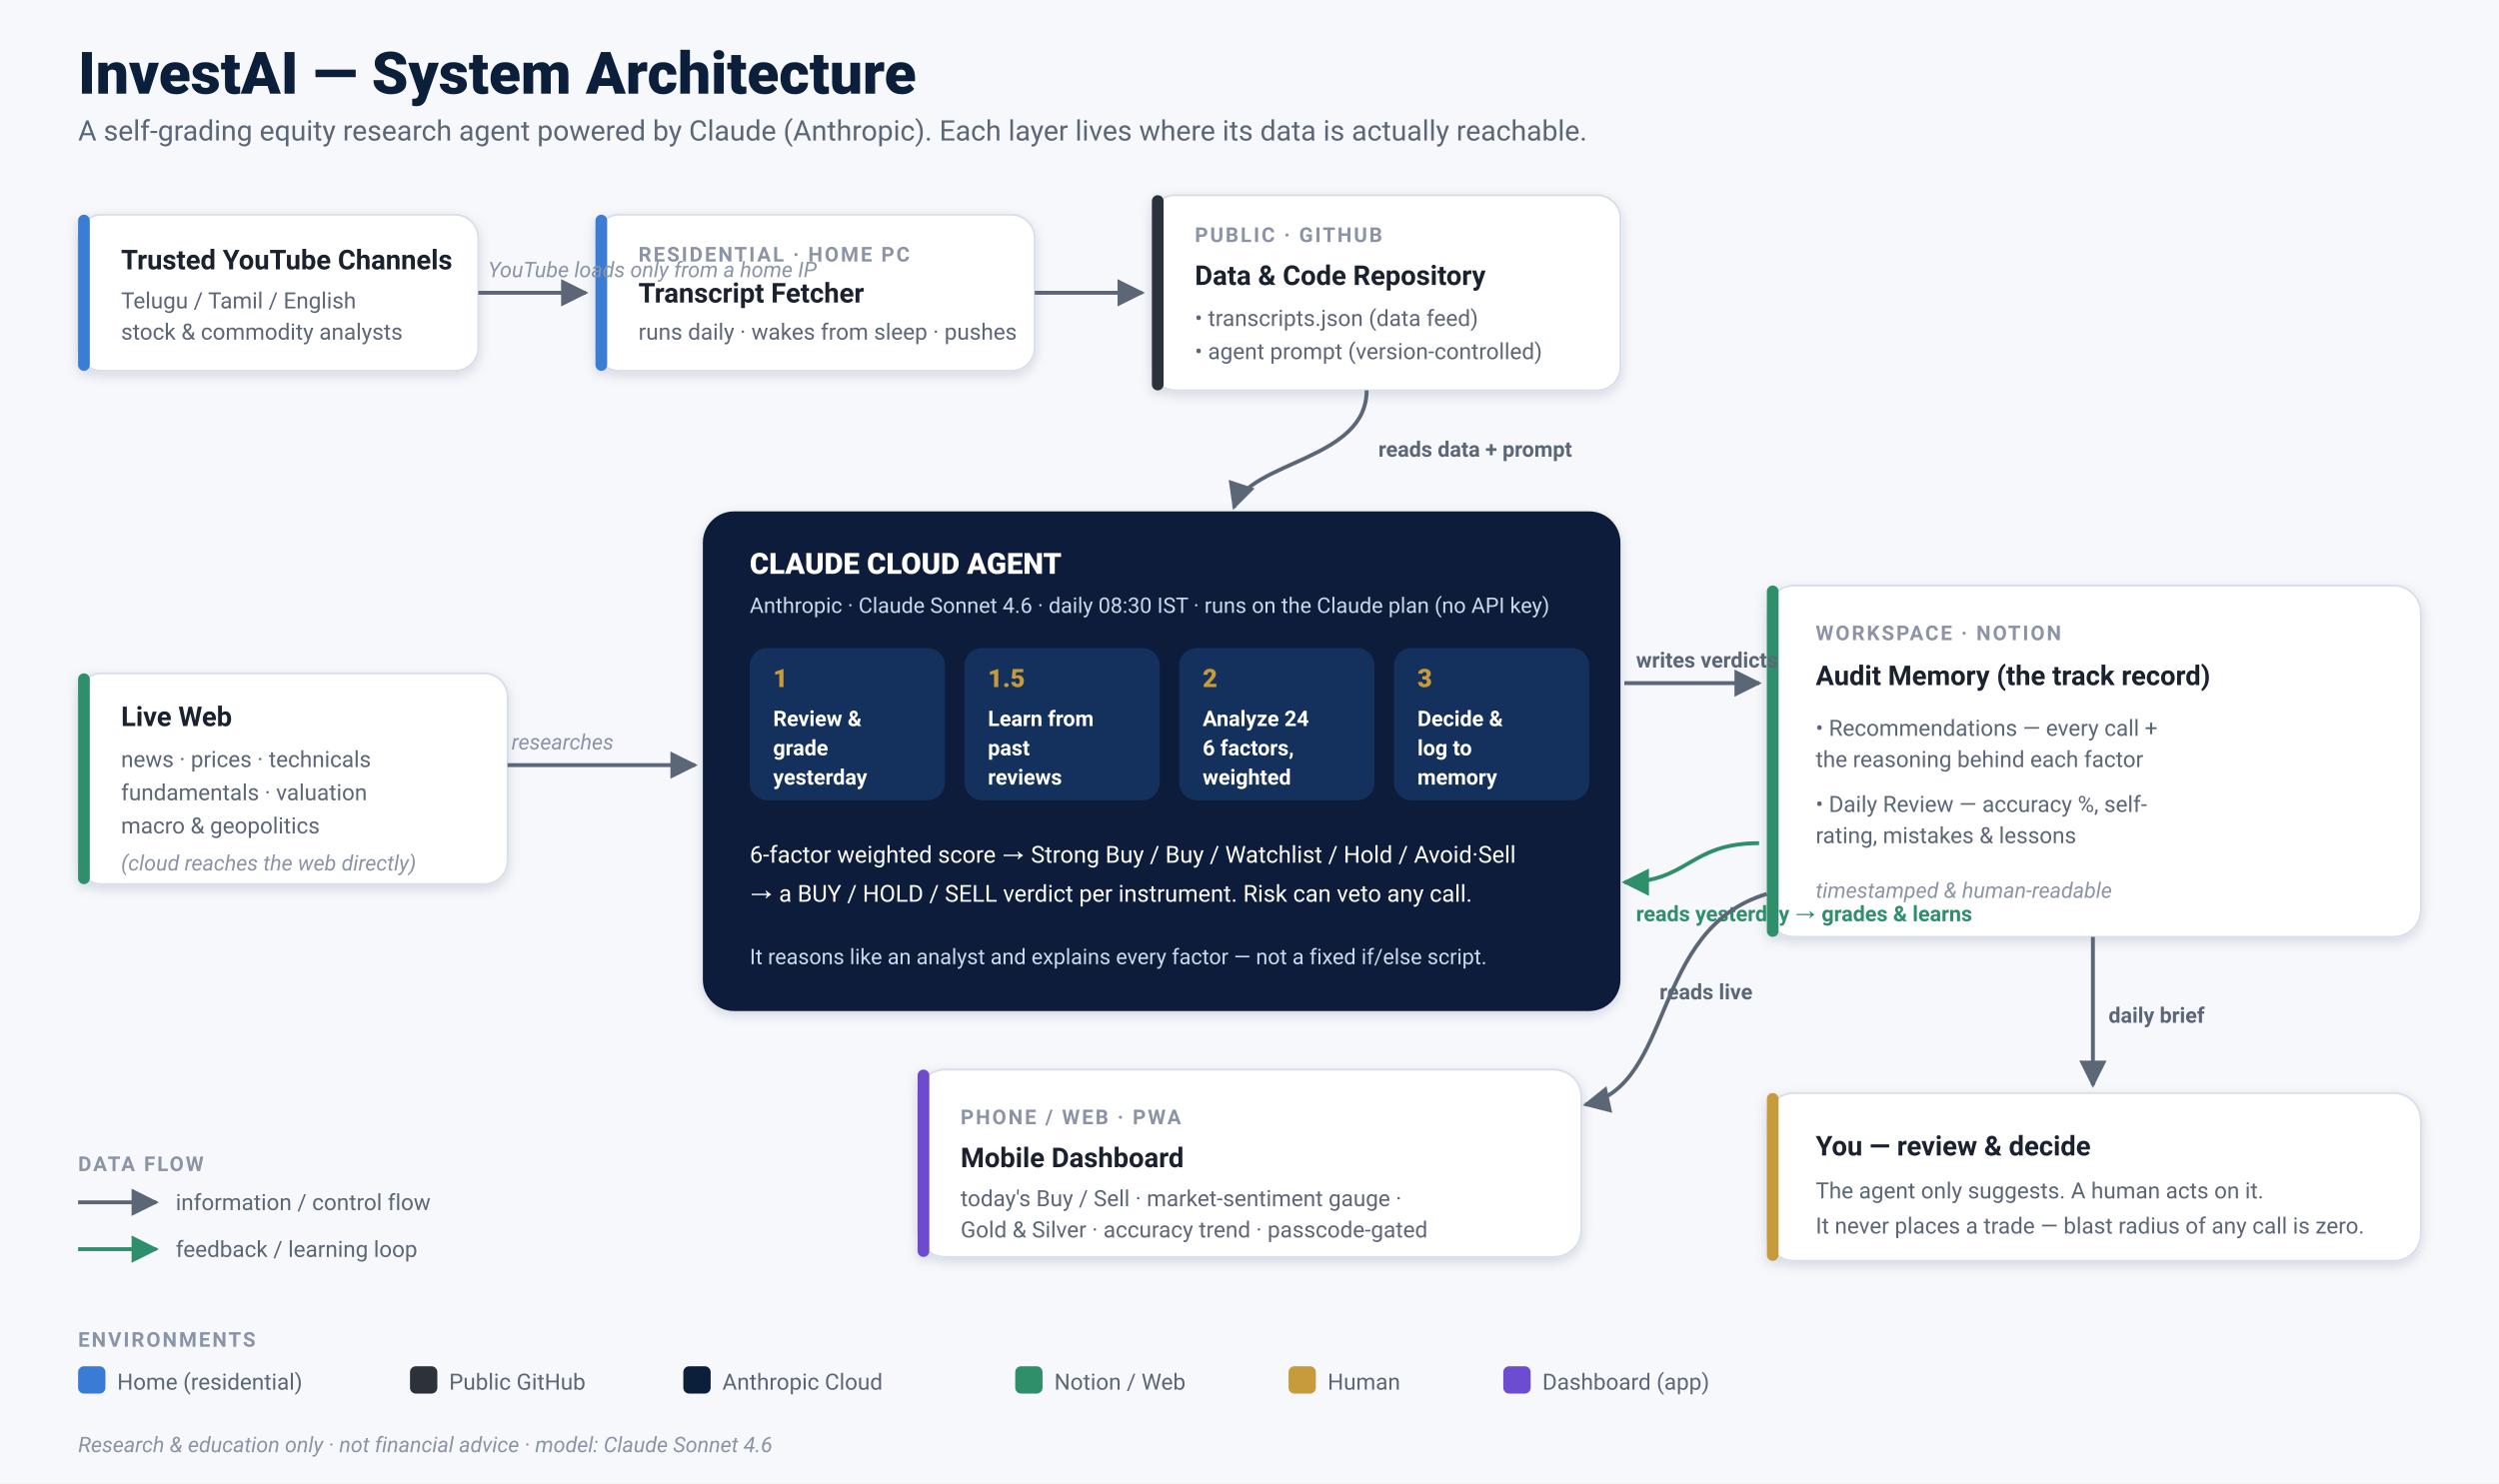
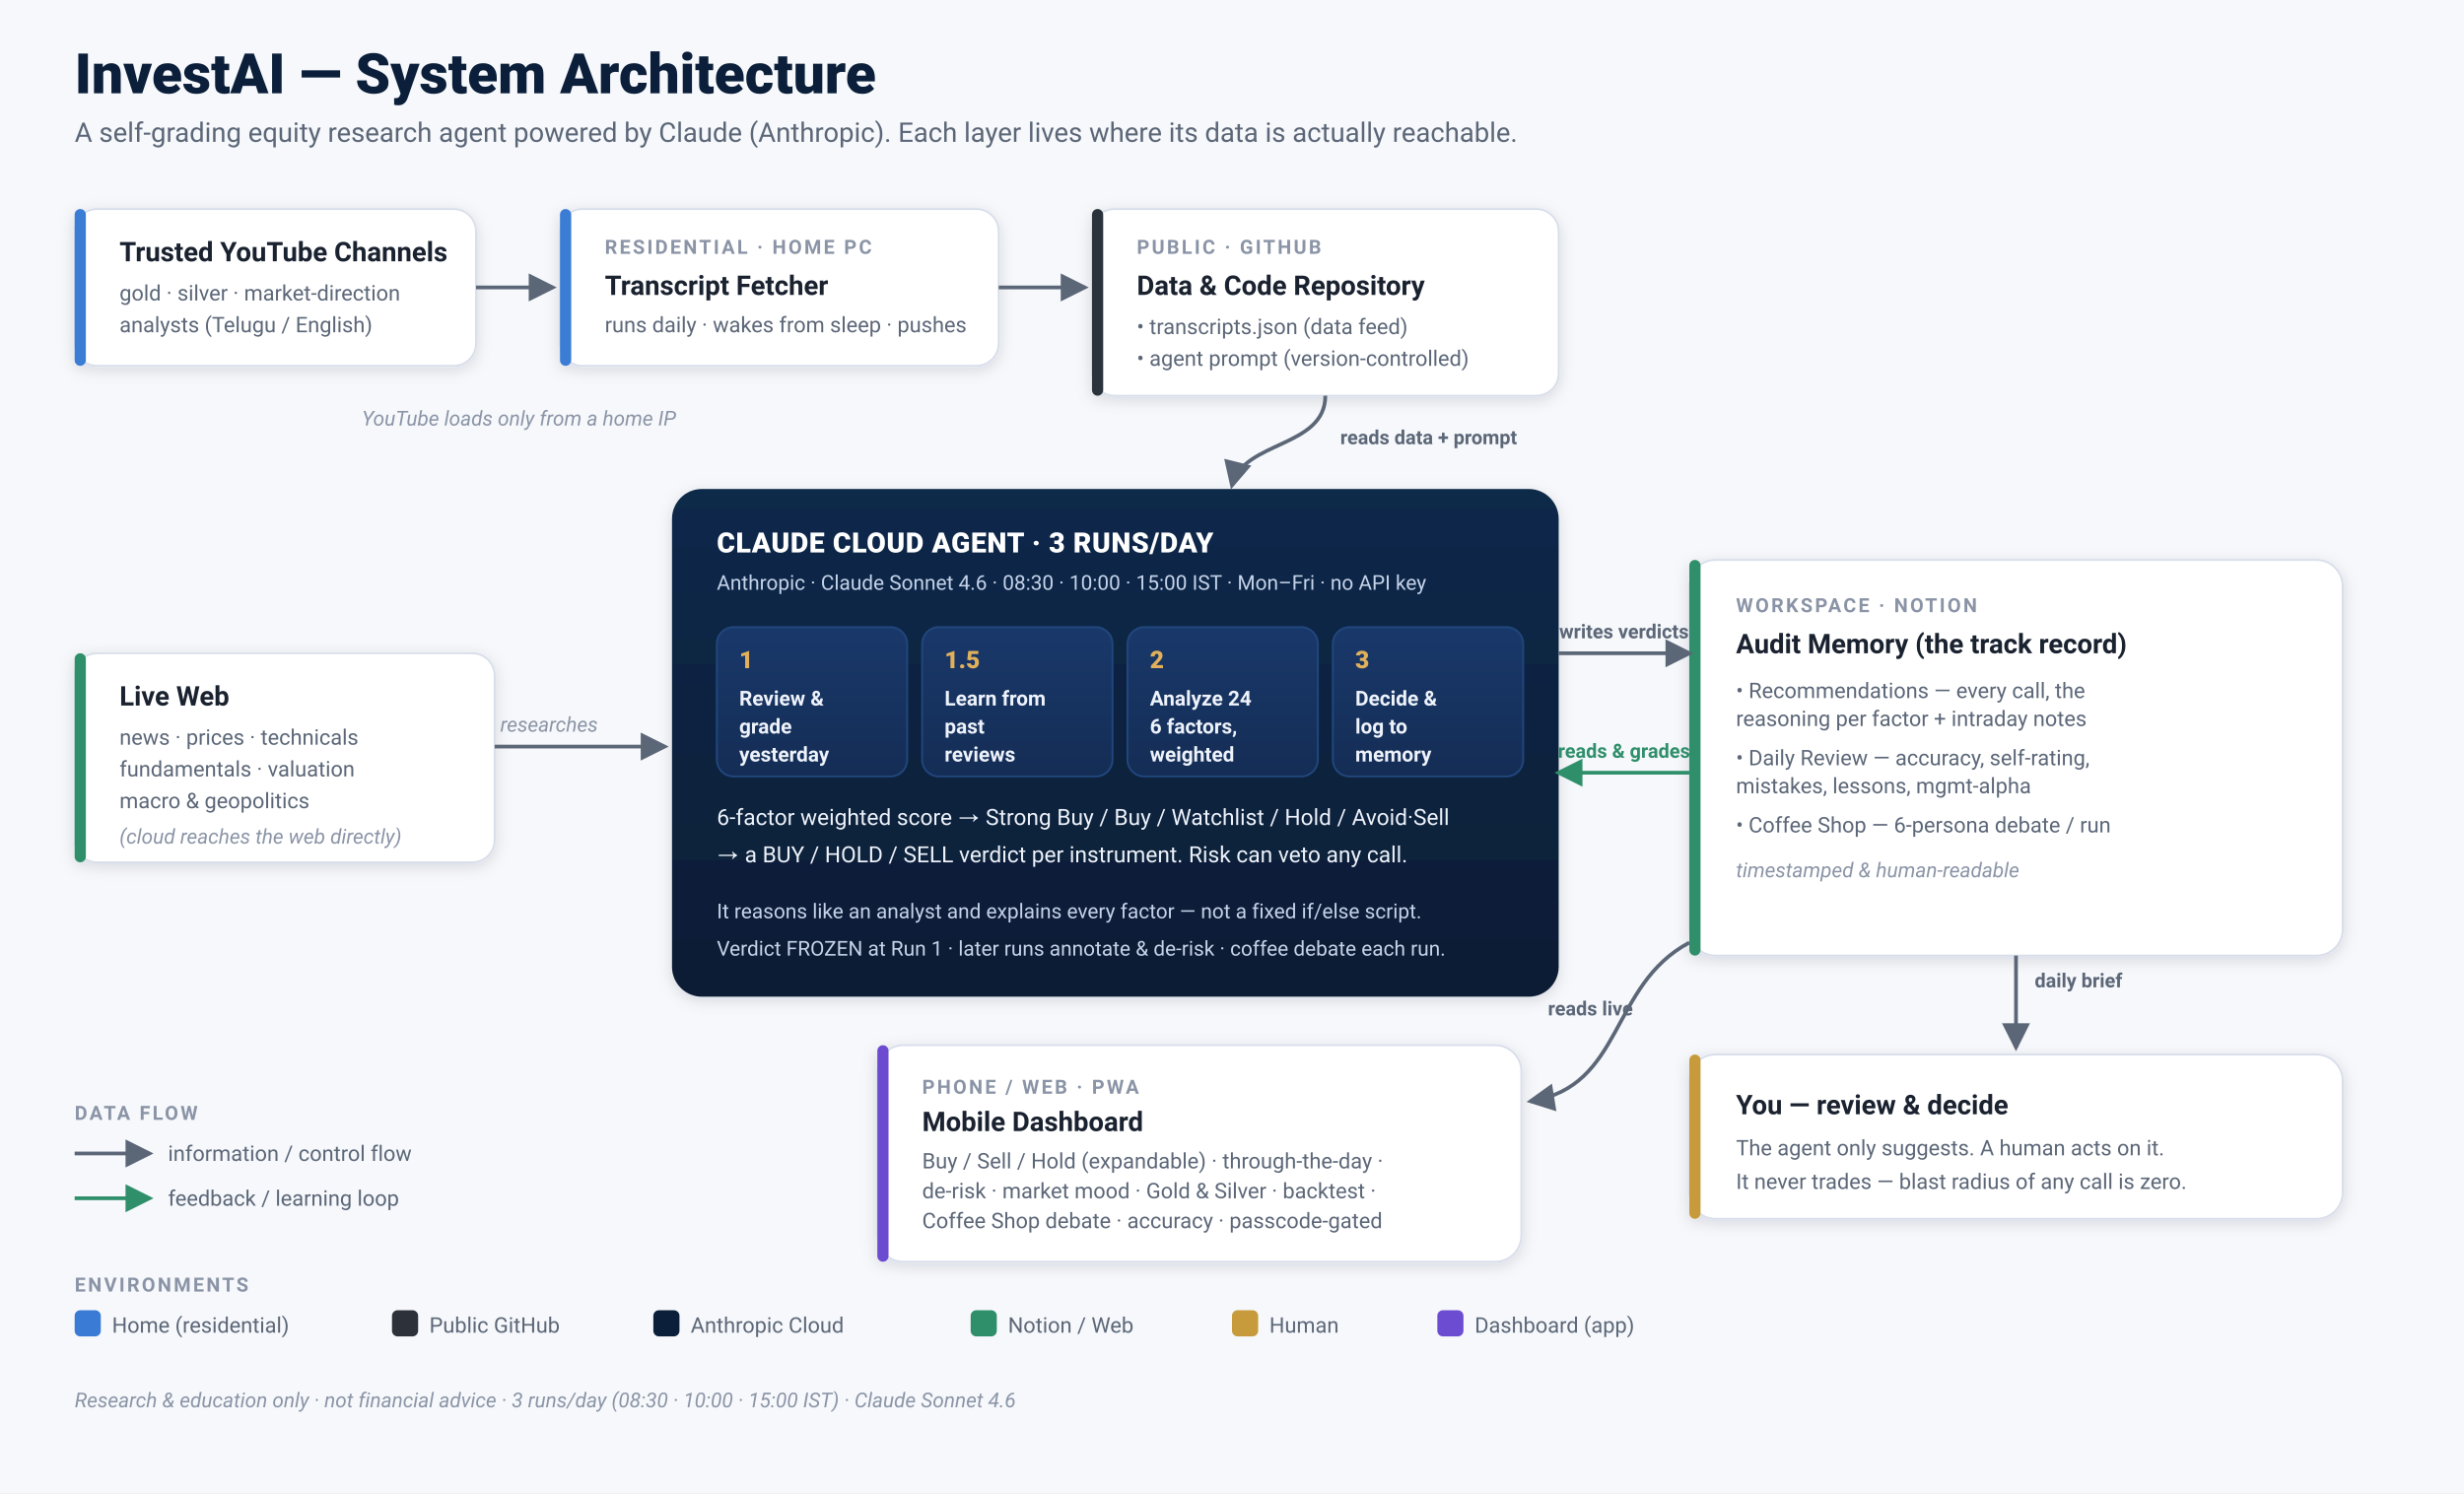
- <svg xmlns="http://www.w3.org/2000/svg" viewBox="0 0 1280 760" font-family="Segoe UI, Roboto, Helvetica, Arial, sans-serif">
+ <svg xmlns="http://www.w3.org/2000/svg" viewBox="0 0 1320 800" font-family="Segoe UI, Roboto, Helvetica, Arial, sans-serif">
  <defs>
-     <filter id="sh" x="-10%" y="-10%" width="120%" height="130%">
-       <feDropShadow dx="0" dy="2" stdDeviation="3" flood-color="#0b1f3a" flood-opacity="0.14" />
+     <filter id="sh" x="-12%" y="-12%" width="124%" height="136%">
+       <feDropShadow dx="0" dy="2" stdDeviation="4" flood-color="#0b1f3a" flood-opacity="0.13" />
    </filter>
-     <marker id="arrow" viewBox="0 0 10 10" refX="9" refY="5" markerWidth="7" markerHeight="7" orient="auto-start-reverse">
+     <linearGradient id="hero" x1="0" y1="0" x2="0" y2="1">
+       <stop offset="0" stop-color="#10294a" />
+       <stop offset="1" stop-color="#0a1c34" />
+     </linearGradient>
+     <linearGradient id="pill" x1="0" y1="0" x2="0" y2="1">
+       <stop offset="0" stop-color="#19386a" />
+       <stop offset="1" stop-color="#142d55" />
+     </linearGradient>
+     <marker id="arrow" viewBox="0 0 10 10" refX="8.5" refY="5" markerWidth="7.5" markerHeight="7.5" orient="auto-start-reverse">
      <path d="M0,0 L10,5 L0,10 z" fill="#5b6677" />
    </marker>
-     <marker id="arrowG" viewBox="0 0 10 10" refX="9" refY="5" markerWidth="7" markerHeight="7" orient="auto-start-reverse">
+     <marker id="arrowG" viewBox="0 0 10 10" refX="8.5" refY="5" markerWidth="7.5" markerHeight="7.5" orient="auto-start-reverse">
      <path d="M0,0 L10,5 L0,10 z" fill="#2f8f6b" />
    </marker>
    <style>
      .title{fill:#0b1f3a;font-size:30px;font-weight:800}
      .sub{fill:#5b6677;font-size:14.5px}
-       .lbl{fill:#1a2230;font-size:14px;font-weight:700}
+       .lbl{fill:#1a2230;font-size:14.5px;font-weight:700}
      .desc{fill:#5b6677;font-size:11.5px}
      .cap{fill:#8a94a6;font-size:11px;font-style:italic}
-       .wlbl{fill:#ffffff;font-size:15px;font-weight:800}
-       .wsub{fill:#cdd9ec;font-size:11px}
-       .wtxt{fill:#ffffff;font-size:12px}
-       .tag{fill:#8a94a6;font-size:10.5px;font-weight:700;letter-spacing:1px}
-       .alink{fill:#5b6677;font-size:11px;font-weight:600}
-       .alinkG{fill:#2f8f6b;font-size:11px;font-weight:600}
-       .pillnum{fill:#c79a3b;font-size:13px;font-weight:800}
-       .pilltx{fill:#ffffff;font-size:11px;font-weight:600}
+       .wlbl{fill:#ffffff;font-size:15px;font-weight:800;letter-spacing:.3px}
+       .wsub{fill:#c6d4ea;font-size:11px}
+       .wtxt{fill:#eef3fb;font-size:12px}
+       .tag{fill:#8a94a6;font-size:10.5px;font-weight:700;letter-spacing:1.2px}
+       .alink{fill:#5b6677;font-size:10.5px;font-weight:600}
+       .alinkG{fill:#2f8f6b;font-size:10.5px;font-weight:600}
+       .pillnum{fill:#e0b15a;font-size:13px;font-weight:800}
+       .pilltx{fill:#eef3fb;font-size:11px;font-weight:600}
    </style>
  </defs>
-   <rect width="1280" height="760" fill="#f6f8fb" />
-   <text x="40" y="48" class="title">InvestAI — System Architecture</text>
-   <text x="40" y="72" class="sub">A self-grading equity research agent powered by Claude (Anthropic). Each layer lives where its data is actually reachable.</text>
+   <rect width="1320" height="800" fill="#f6f8fb" />
+   <text x="40" y="50" class="title">InvestAI — System Architecture</text>
+   <text x="40" y="76" class="sub">A self-grading equity research agent powered by Claude (Anthropic). Each layer lives where its data is actually reachable.</text>
  <g filter="url(#sh)">
-     <rect x="40" y="110" width="205" height="80" rx="12" fill="#ffffff" stroke="#d8deea" />
-     <rect x="40" y="110" width="6" height="80" rx="3" fill="#3a7bd5" />
+     <rect x="40" y="112" width="215" height="84" rx="12" fill="#ffffff" stroke="#d8deea" />
+     <rect x="40" y="112" width="6" height="84" rx="3" fill="#3a7bd5" />
  </g>
-   <text x="62" y="138" class="lbl">Trusted YouTube Channels</text>
-   <text x="62" y="158" class="desc">Telugu / Tamil / English</text>
-   <text x="62" y="174" class="desc">stock &amp; commodity analysts</text>
+   <text x="64" y="140" class="lbl">Trusted YouTube Channels</text>
+   <text x="64" y="161" class="desc">gold · silver · market-direction</text>
+   <text x="64" y="178" class="desc">analysts (Telugu / English)</text>
  <g filter="url(#sh)">
-     <rect x="305" y="110" width="225" height="80" rx="12" fill="#ffffff" stroke="#d8deea" />
-     <rect x="305" y="110" width="6" height="80" rx="3" fill="#3a7bd5" />
+     <rect x="300" y="112" width="235" height="84" rx="12" fill="#ffffff" stroke="#d8deea" />
+     <rect x="300" y="112" width="6" height="84" rx="3" fill="#3a7bd5" />
  </g>
-   <text x="327" y="134" class="tag">RESIDENTIAL · HOME PC</text>
-   <text x="327" y="155" class="lbl">Transcript Fetcher</text>
-   <text x="327" y="174" class="desc">runs daily · wakes from sleep · pushes</text>
+   <text x="324" y="136" class="tag">RESIDENTIAL · HOME PC</text>
+   <text x="324" y="158" class="lbl">Transcript Fetcher</text>
+   <text x="324" y="178" class="desc">runs daily · wakes from sleep · pushes</text>
  <g filter="url(#sh)">
-     <rect x="590" y="100" width="240" height="100" rx="12" fill="#ffffff" stroke="#d8deea" />
-     <rect x="590" y="100" width="6" height="100" rx="3" fill="#2c313a" />
+     <rect x="585" y="112" width="250" height="100" rx="12" fill="#ffffff" stroke="#d8deea" />
+     <rect x="585" y="112" width="6" height="100" rx="3" fill="#2c313a" />
  </g>
-   <text x="612" y="124" class="tag">PUBLIC · GITHUB</text>
-   <text x="612" y="146" class="lbl">Data &amp; Code Repository</text>
-   <text x="612" y="167" class="desc">• transcripts.json (data feed)</text>
-   <text x="612" y="184" class="desc">• agent prompt (version-controlled)</text>
-   <line x1="245" y1="150" x2="300" y2="150" stroke="#5b6677" stroke-width="2" marker-end="url(#arrow)" />
-   <line x1="530" y1="150" x2="585" y2="150" stroke="#5b6677" stroke-width="2" marker-end="url(#arrow)" />
-   <text x="250" y="142" class="cap">YouTube loads only from a home IP</text>
+   <text x="609" y="136" class="tag">PUBLIC · GITHUB</text>
+   <text x="609" y="158" class="lbl">Data &amp; Code Repository</text>
+   <text x="609" y="179" class="desc">• transcripts.json (data feed)</text>
+   <text x="609" y="196" class="desc">• agent prompt (version-controlled)</text>
+   <line x1="255" y1="154" x2="296" y2="154" stroke="#5b6677" stroke-width="2" marker-end="url(#arrow)" />
+   <line x1="535" y1="154" x2="581" y2="154" stroke="#5b6677" stroke-width="2" marker-end="url(#arrow)" />
+   <text x="278" y="228" class="cap" text-anchor="middle">YouTube loads only from a home IP</text>
  <g filter="url(#sh)">
-     <rect x="40" y="345" width="220" height="108" rx="12" fill="#ffffff" stroke="#d8deea" />
-     <rect x="40" y="345" width="6" height="108" rx="3" fill="#2f8f6b" />
+     <rect x="40" y="350" width="225" height="112" rx="12" fill="#ffffff" stroke="#d8deea" />
+     <rect x="40" y="350" width="6" height="112" rx="3" fill="#2f8f6b" />
  </g>
-   <text x="62" y="372" class="lbl">Live Web</text>
-   <text x="62" y="393" class="desc">news · prices · technicals</text>
-   <text x="62" y="410" class="desc">fundamentals · valuation</text>
-   <text x="62" y="427" class="desc">macro &amp; geopolitics</text>
-   <text x="62" y="446" class="cap">(cloud reaches the web directly)</text>
+   <text x="64" y="378" class="lbl">Live Web</text>
+   <text x="64" y="399" class="desc">news · prices · technicals</text>
+   <text x="64" y="416" class="desc">fundamentals · valuation</text>
+   <text x="64" y="433" class="desc">macro &amp; geopolitics</text>
+   <text x="64" y="452" class="cap">(cloud reaches the web directly)</text>
  <g filter="url(#sh)">
-     <rect x="360" y="262" width="470" height="256" rx="16" fill="#0b1f3a" />
+     <rect x="360" y="262" width="475" height="272" rx="16" fill="url(#hero)" />
  </g>
-   <text x="384" y="294" class="wlbl">CLAUDE CLOUD AGENT</text>
-   <text x="384" y="314" class="wsub">Anthropic · Claude Sonnet 4.6 · daily 08:30 IST · runs on the Claude plan (no API key)</text>
+   <text x="384" y="296" class="wlbl">CLAUDE CLOUD AGENT · 3 RUNS/DAY</text>
+   <text x="384" y="316" class="wsub">Anthropic · Claude Sonnet 4.6 · 08:30 · 10:00 · 15:00 IST · Mon–Fri · no API key</text>
  <g>
-     <rect x="384" y="332" width="100" height="78" rx="9" fill="#13315c" />
-     <text x="396" y="352" class="pillnum">1</text>
-     <text x="396" y="372" class="pilltx">Review &amp;</text>
-     <text x="396" y="387" class="pilltx">grade</text>
-     <text x="396" y="402" class="pilltx">yesterday</text>
+     <rect x="384" y="336" width="102" height="80" rx="9" fill="url(#pill)" stroke="#21477e" stroke-width="1" />
+     <text x="396" y="358" class="pillnum">1</text>
+     <text x="396" y="378" class="pilltx">Review &amp;</text>
+     <text x="396" y="393" class="pilltx">grade</text>
+     <text x="396" y="408" class="pilltx">yesterday</text>
  </g>
  <g>
-     <rect x="494" y="332" width="100" height="78" rx="9" fill="#13315c" />
-     <text x="506" y="352" class="pillnum">1.5</text>
-     <text x="506" y="372" class="pilltx">Learn from</text>
-     <text x="506" y="387" class="pilltx">past</text>
-     <text x="506" y="402" class="pilltx">reviews</text>
+     <rect x="494" y="336" width="102" height="80" rx="9" fill="url(#pill)" stroke="#21477e" stroke-width="1" />
+     <text x="506" y="358" class="pillnum">1.5</text>
+     <text x="506" y="378" class="pilltx">Learn from</text>
+     <text x="506" y="393" class="pilltx">past</text>
+     <text x="506" y="408" class="pilltx">reviews</text>
  </g>
  <g>
-     <rect x="604" y="332" width="100" height="78" rx="9" fill="#13315c" />
-     <text x="616" y="352" class="pillnum">2</text>
-     <text x="616" y="372" class="pilltx">Analyze 24</text>
-     <text x="616" y="387" class="pilltx">6 factors,</text>
-     <text x="616" y="402" class="pilltx">weighted</text>
+     <rect x="604" y="336" width="102" height="80" rx="9" fill="url(#pill)" stroke="#21477e" stroke-width="1" />
+     <text x="616" y="358" class="pillnum">2</text>
+     <text x="616" y="378" class="pilltx">Analyze 24</text>
+     <text x="616" y="393" class="pilltx">6 factors,</text>
+     <text x="616" y="408" class="pilltx">weighted</text>
  </g>
  <g>
-     <rect x="714" y="332" width="100" height="78" rx="9" fill="#13315c" />
-     <text x="726" y="352" class="pillnum">3</text>
-     <text x="726" y="372" class="pilltx">Decide &amp;</text>
-     <text x="726" y="387" class="pilltx">log to</text>
-     <text x="726" y="402" class="pilltx">memory</text>
+     <rect x="714" y="336" width="102" height="80" rx="9" fill="url(#pill)" stroke="#21477e" stroke-width="1" />
+     <text x="726" y="358" class="pillnum">3</text>
+     <text x="726" y="378" class="pilltx">Decide &amp;</text>
+     <text x="726" y="393" class="pilltx">log to</text>
+     <text x="726" y="408" class="pilltx">memory</text>
  </g>
  <text x="384" y="442" class="wtxt">6-factor weighted score → Strong Buy / Buy / Watchlist / Hold / Avoid·Sell</text>
  <text x="384" y="462" class="wtxt">→ a BUY / HOLD / SELL verdict per instrument. Risk can veto any call.</text>
-   <text x="384" y="494" class="wsub">It reasons like an analyst and explains every factor — not a fixed if/else script.</text>
-   <path d="M700,200 C700,236 640,236 632,260" fill="none" stroke="#5b6677" stroke-width="2" marker-end="url(#arrow)" />
-   <text x="706" y="234" class="alink">reads data + prompt</text>
-   <line x1="260" y1="392" x2="356" y2="392" stroke="#5b6677" stroke-width="2" marker-end="url(#arrow)" />
-   <text x="262" y="384" class="cap">researches</text>
+   <text x="384" y="492" class="wsub">It reasons like an analyst and explains every factor — not a fixed if/else script.</text>
+   <text x="384" y="512" class="wsub">Verdict FROZEN at Run 1 · later runs annotate &amp; de-risk · coffee debate each run.</text>
+   <path d="M710,212 C710,240 666,236 660,260" fill="none" stroke="#5b6677" stroke-width="2" marker-end="url(#arrow)" />
+   <text x="718" y="238" class="alink">reads data + prompt</text>
+   <line x1="265" y1="400" x2="356" y2="400" stroke="#5b6677" stroke-width="2" marker-end="url(#arrow)" />
+   <text x="268" y="392" class="cap">researches</text>
  <g filter="url(#sh)">
-     <rect x="905" y="300" width="335" height="180" rx="14" fill="#ffffff" stroke="#d8deea" />
-     <rect x="905" y="300" width="6" height="180" rx="3" fill="#2f8f6b" />
+     <rect x="905" y="300" width="350" height="212" rx="14" fill="#ffffff" stroke="#d8deea" />
+     <rect x="905" y="300" width="6" height="212" rx="3" fill="#2f8f6b" />
  </g>
  <text x="930" y="328" class="tag">WORKSPACE · NOTION</text>
-   <text x="930" y="351" class="lbl">Audit Memory (the track record)</text>
-   <text x="930" y="377" class="desc">• Recommendations — every call +</text>
-   <text x="930" y="393" class="desc">  the reasoning behind each factor</text>
-   <text x="930" y="416" class="desc">• Daily Review — accuracy %, self-</text>
-   <text x="930" y="432" class="desc">  rating, mistakes &amp; lessons</text>
-   <text x="930" y="460" class="cap">timestamped &amp; human-readable</text>
-   <line x1="832" y1="350" x2="901" y2="350" stroke="#5b6677" stroke-width="2" marker-end="url(#arrow)" />
-   <text x="838" y="342" class="alink">writes verdicts</text>
-   <path d="M901,432 C865,432 865,452 832,452" fill="none" stroke="#2f8f6b" stroke-width="2" marker-end="url(#arrowG)" />
-   <text x="838" y="472" class="alinkG">reads yesterday → grades &amp; learns</text>
+   <text x="930" y="350" class="lbl">Audit Memory (the track record)</text>
+   <text x="930" y="374" class="desc">• Recommendations — every call, the</text>
+   <text x="930" y="389" class="desc">  reasoning per factor + intraday notes</text>
+   <text x="930" y="410" class="desc">• Daily Review — accuracy, self-rating,</text>
+   <text x="930" y="425" class="desc">  mistakes, lessons, mgmt-alpha</text>
+   <text x="930" y="446" class="desc">• Coffee Shop — 6-persona debate / run</text>
+   <text x="930" y="470" class="cap">timestamped &amp; human-readable</text>
+   <line x1="835" y1="350" x2="905" y2="350" stroke="#5b6677" stroke-width="2" marker-end="url(#arrow)" />
+   <text x="870" y="342" class="alink" text-anchor="middle">writes verdicts</text>
+   <line x1="905" y1="414" x2="835" y2="414" stroke="#2f8f6b" stroke-width="2" marker-end="url(#arrowG)" />
+   <text x="870" y="406" class="alinkG" text-anchor="middle">reads &amp; grades</text>
  <g filter="url(#sh)">
-     <rect x="905" y="560" width="335" height="86" rx="14" fill="#ffffff" stroke="#d8deea" />
-     <rect x="905" y="560" width="6" height="86" rx="3" fill="#c79a3b" />
+     <rect x="905" y="565" width="350" height="88" rx="14" fill="#ffffff" stroke="#d8deea" />
+     <rect x="905" y="565" width="6" height="88" rx="3" fill="#c79a3b" />
  </g>
-   <text x="930" y="592" class="lbl">You — review &amp; decide</text>
-   <text x="930" y="614" class="desc">The agent only suggests. A human acts on it.</text>
-   <text x="930" y="632" class="desc">It never places a trade — blast radius of any call is zero.</text>
-   <line x1="1072" y1="480" x2="1072" y2="556" stroke="#5b6677" stroke-width="2" marker-end="url(#arrow)" />
-   <text x="1080" y="524" class="alink">daily brief</text>
+   <text x="930" y="597" class="lbl">You — review &amp; decide</text>
+   <text x="930" y="619" class="desc">The agent only suggests. A human acts on it.</text>
+   <text x="930" y="637" class="desc">It never trades — blast radius of any call is zero.</text>
+   <line x1="1080" y1="512" x2="1080" y2="561" stroke="#5b6677" stroke-width="2" marker-end="url(#arrow)" />
+   <text x="1090" y="529" class="alink">daily brief</text>
  <g filter="url(#sh)">
-     <rect x="470" y="548" width="340" height="96" rx="14" fill="#ffffff" stroke="#d8deea" />
-     <rect x="470" y="548" width="6" height="96" rx="3" fill="#6c4cd1" />
+     <rect x="470" y="560" width="345" height="116" rx="14" fill="#ffffff" stroke="#d8deea" />
+     <rect x="470" y="560" width="6" height="116" rx="3" fill="#6c4cd1" />
  </g>
-   <text x="492" y="576" class="tag">PHONE / WEB · PWA</text>
-   <text x="492" y="598" class="lbl">Mobile Dashboard</text>
-   <text x="492" y="618" class="desc">today's Buy / Sell · market-sentiment gauge ·</text>
-   <text x="492" y="634" class="desc">Gold &amp; Silver · accuracy trend · passcode-gated</text>
-   <path d="M905,458 C845,476 858,556 812,566" fill="none" stroke="#5b6677" stroke-width="2" marker-end="url(#arrow)" />
-   <text x="850" y="512" class="alink">reads live</text>
+   <text x="494" y="586" class="tag">PHONE / WEB · PWA</text>
+   <text x="494" y="606" class="lbl">Mobile Dashboard</text>
+   <text x="494" y="626" class="desc">Buy / Sell / Hold (expandable) · through-the-day ·</text>
+   <text x="494" y="642" class="desc">de-risk · market mood · Gold &amp; Silver · backtest ·</text>
+   <text x="494" y="658" class="desc">Coffee Shop debate · accuracy · passcode-gated</text>
+   <path d="M905,505 C862,528 870,582 820,590" fill="none" stroke="#5b6677" stroke-width="2" marker-end="url(#arrow)" />
+   <text x="852" y="544" class="alink" text-anchor="middle">reads live</text>
  <text x="40" y="600" class="tag">DATA FLOW</text>
-   <line x1="40" y1="616" x2="80" y2="616" stroke="#5b6677" stroke-width="2" marker-end="url(#arrow)" />
-   <text x="90" y="620" class="desc">information / control flow</text>
-   <line x1="40" y1="640" x2="80" y2="640" stroke="#2f8f6b" stroke-width="2" marker-end="url(#arrowG)" />
-   <text x="90" y="644" class="desc">feedback / learning loop</text>
-   <text x="40" y="690" class="tag">ENVIRONMENTS</text>
-   <rect x="40" y="700" width="14" height="14" rx="3" fill="#3a7bd5" />
-   <text x="60" y="712" class="desc">Home (residential)</text>
-   <rect x="210" y="700" width="14" height="14" rx="3" fill="#2c313a" />
-   <text x="230" y="712" class="desc">Public GitHub</text>
-   <rect x="350" y="700" width="14" height="14" rx="3" fill="#0b1f3a" />
-   <text x="370" y="712" class="desc">Anthropic Cloud</text>
-   <rect x="520" y="700" width="14" height="14" rx="3" fill="#2f8f6b" />
-   <text x="540" y="712" class="desc">Notion / Web</text>
-   <rect x="660" y="700" width="14" height="14" rx="3" fill="#c79a3b" />
-   <text x="680" y="712" class="desc">Human</text>
-   <rect x="770" y="700" width="14" height="14" rx="3" fill="#6c4cd1" />
-   <text x="790" y="712" class="desc">Dashboard (app)</text>
-   <text x="40" y="744" class="cap">Research &amp; education only · not financial advice · model: Claude Sonnet 4.6</text>
+   <line x1="40" y1="618" x2="80" y2="618" stroke="#5b6677" stroke-width="2" marker-end="url(#arrow)" />
+   <text x="90" y="622" class="desc">information / control flow</text>
+   <line x1="40" y1="642" x2="80" y2="642" stroke="#2f8f6b" stroke-width="2" marker-end="url(#arrowG)" />
+   <text x="90" y="646" class="desc">feedback / learning loop</text>
+   <text x="40" y="692" class="tag">ENVIRONMENTS</text>
+   <rect x="40" y="702" width="14" height="14" rx="3" fill="#3a7bd5" />
+   <text x="60" y="714" class="desc">Home (residential)</text>
+   <rect x="210" y="702" width="14" height="14" rx="3" fill="#2c313a" />
+   <text x="230" y="714" class="desc">Public GitHub</text>
+   <rect x="350" y="702" width="14" height="14" rx="3" fill="#0b1f3a" />
+   <text x="370" y="714" class="desc">Anthropic Cloud</text>
+   <rect x="520" y="702" width="14" height="14" rx="3" fill="#2f8f6b" />
+   <text x="540" y="714" class="desc">Notion / Web</text>
+   <rect x="660" y="702" width="14" height="14" rx="3" fill="#c79a3b" />
+   <text x="680" y="714" class="desc">Human</text>
+   <rect x="770" y="702" width="14" height="14" rx="3" fill="#6c4cd1" />
+   <text x="790" y="714" class="desc">Dashboard (app)</text>
+   <text x="40" y="754" class="cap">Research &amp; education only · not financial advice · 3 runs/day (08:30 · 10:00 · 15:00 IST) · Claude Sonnet 4.6</text>
</svg>
